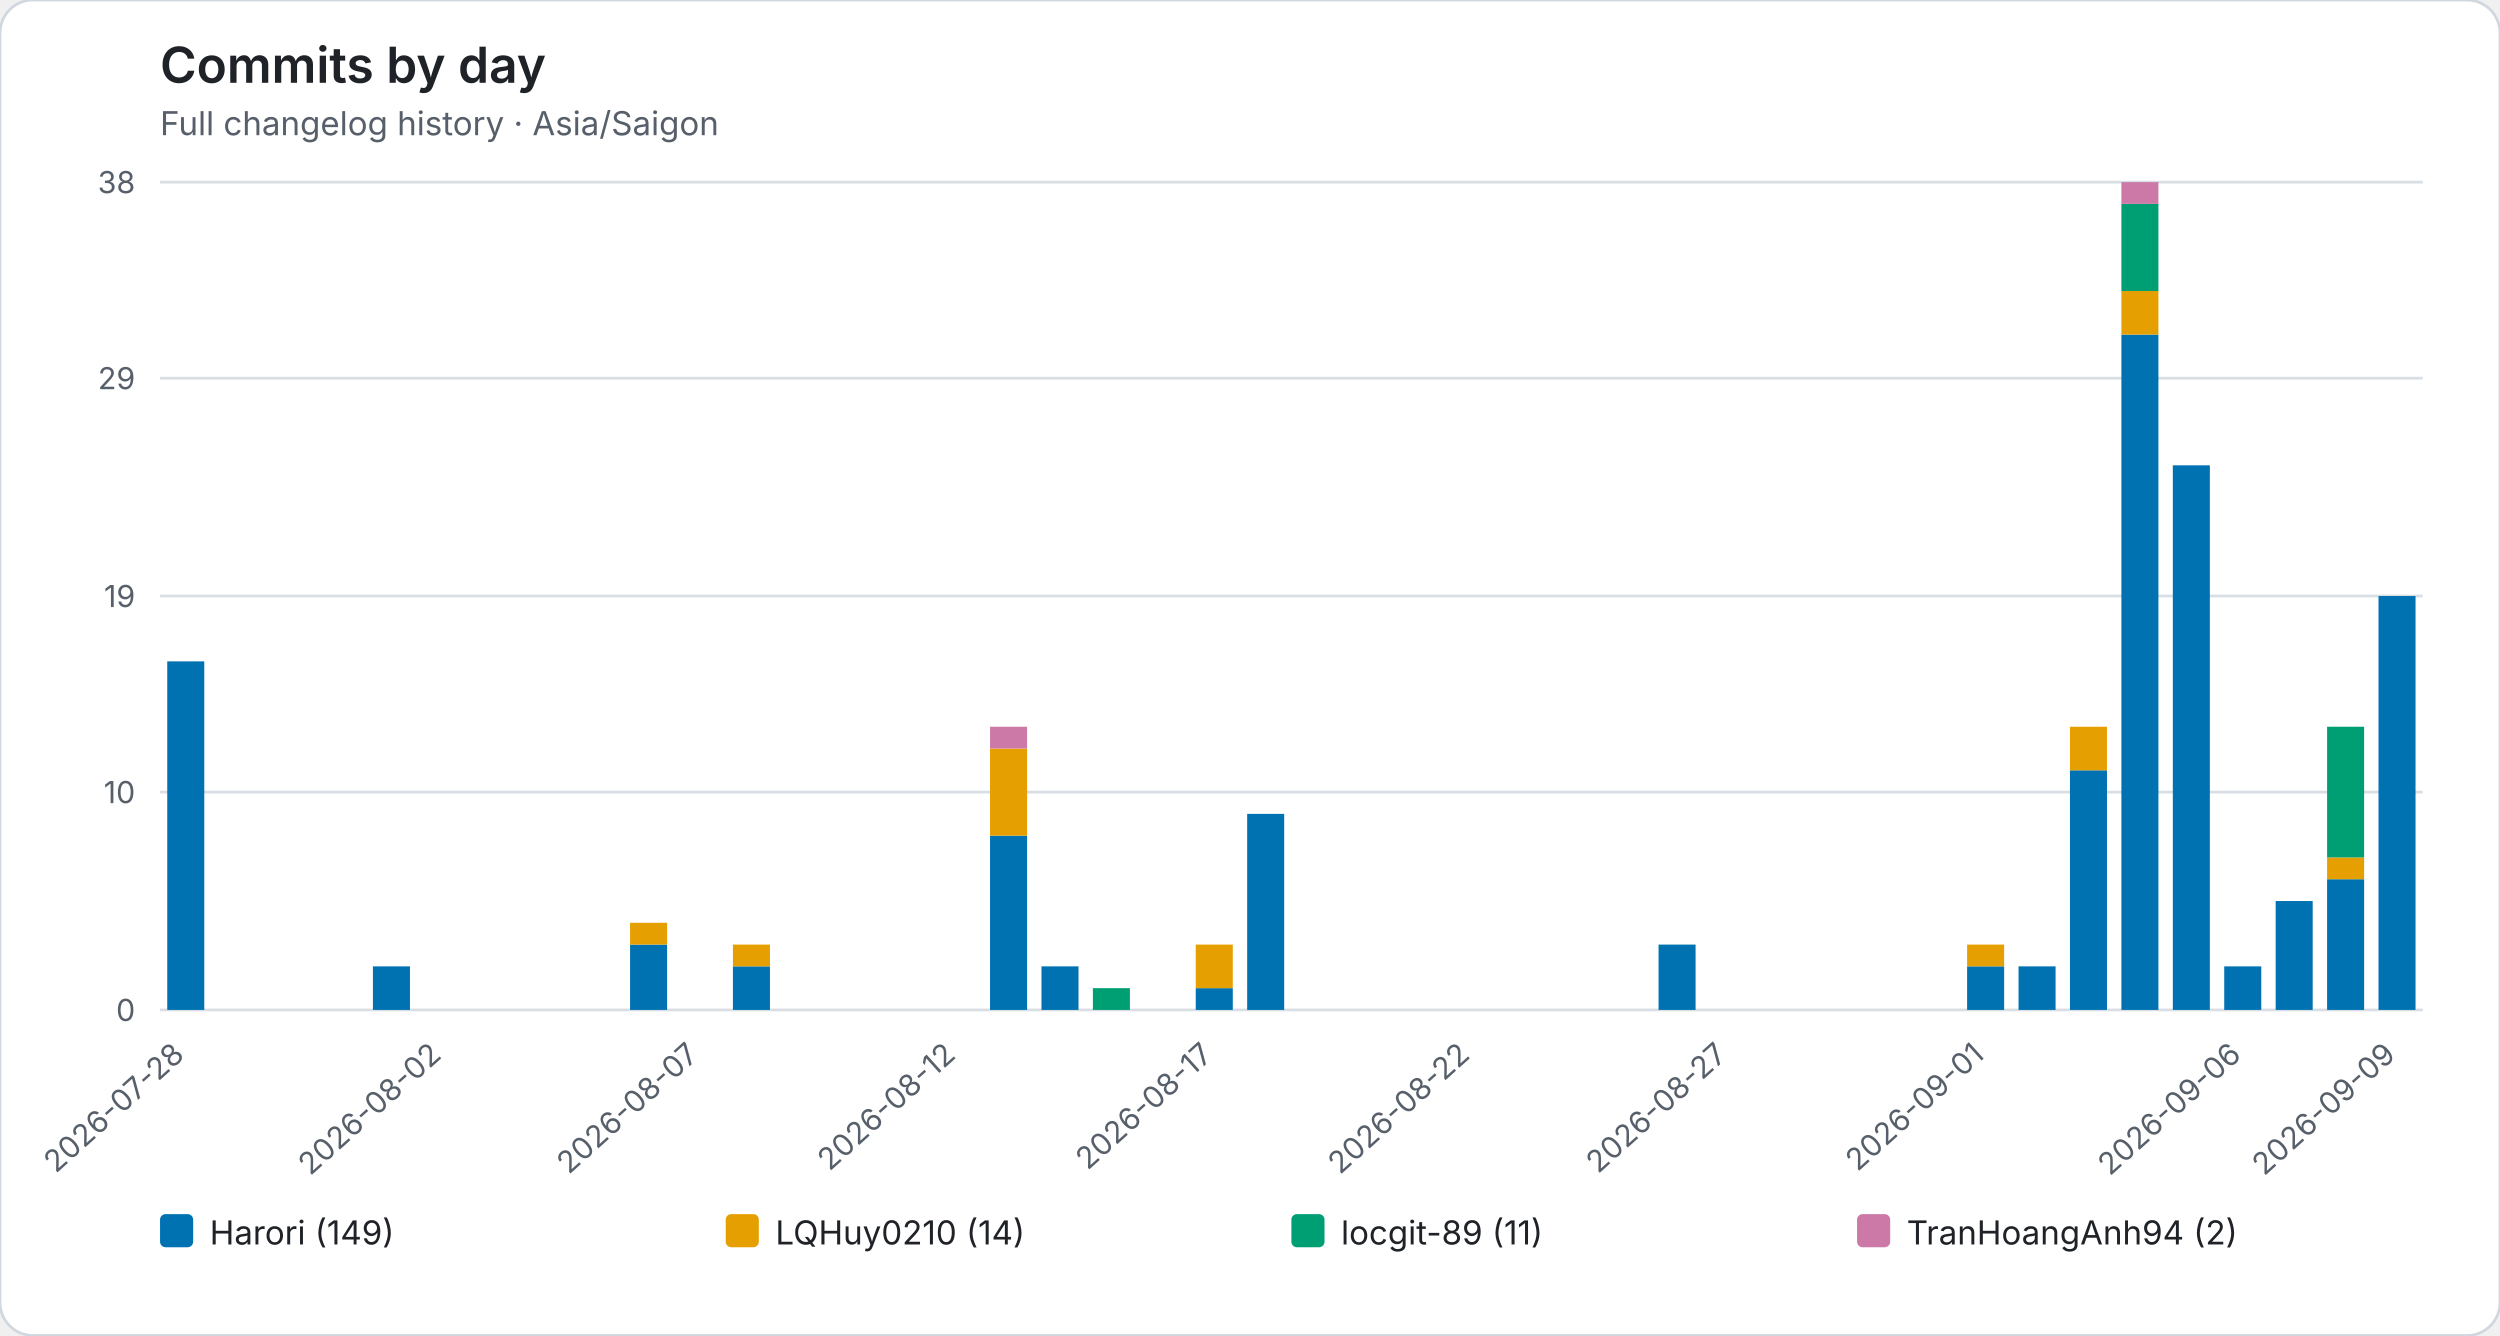
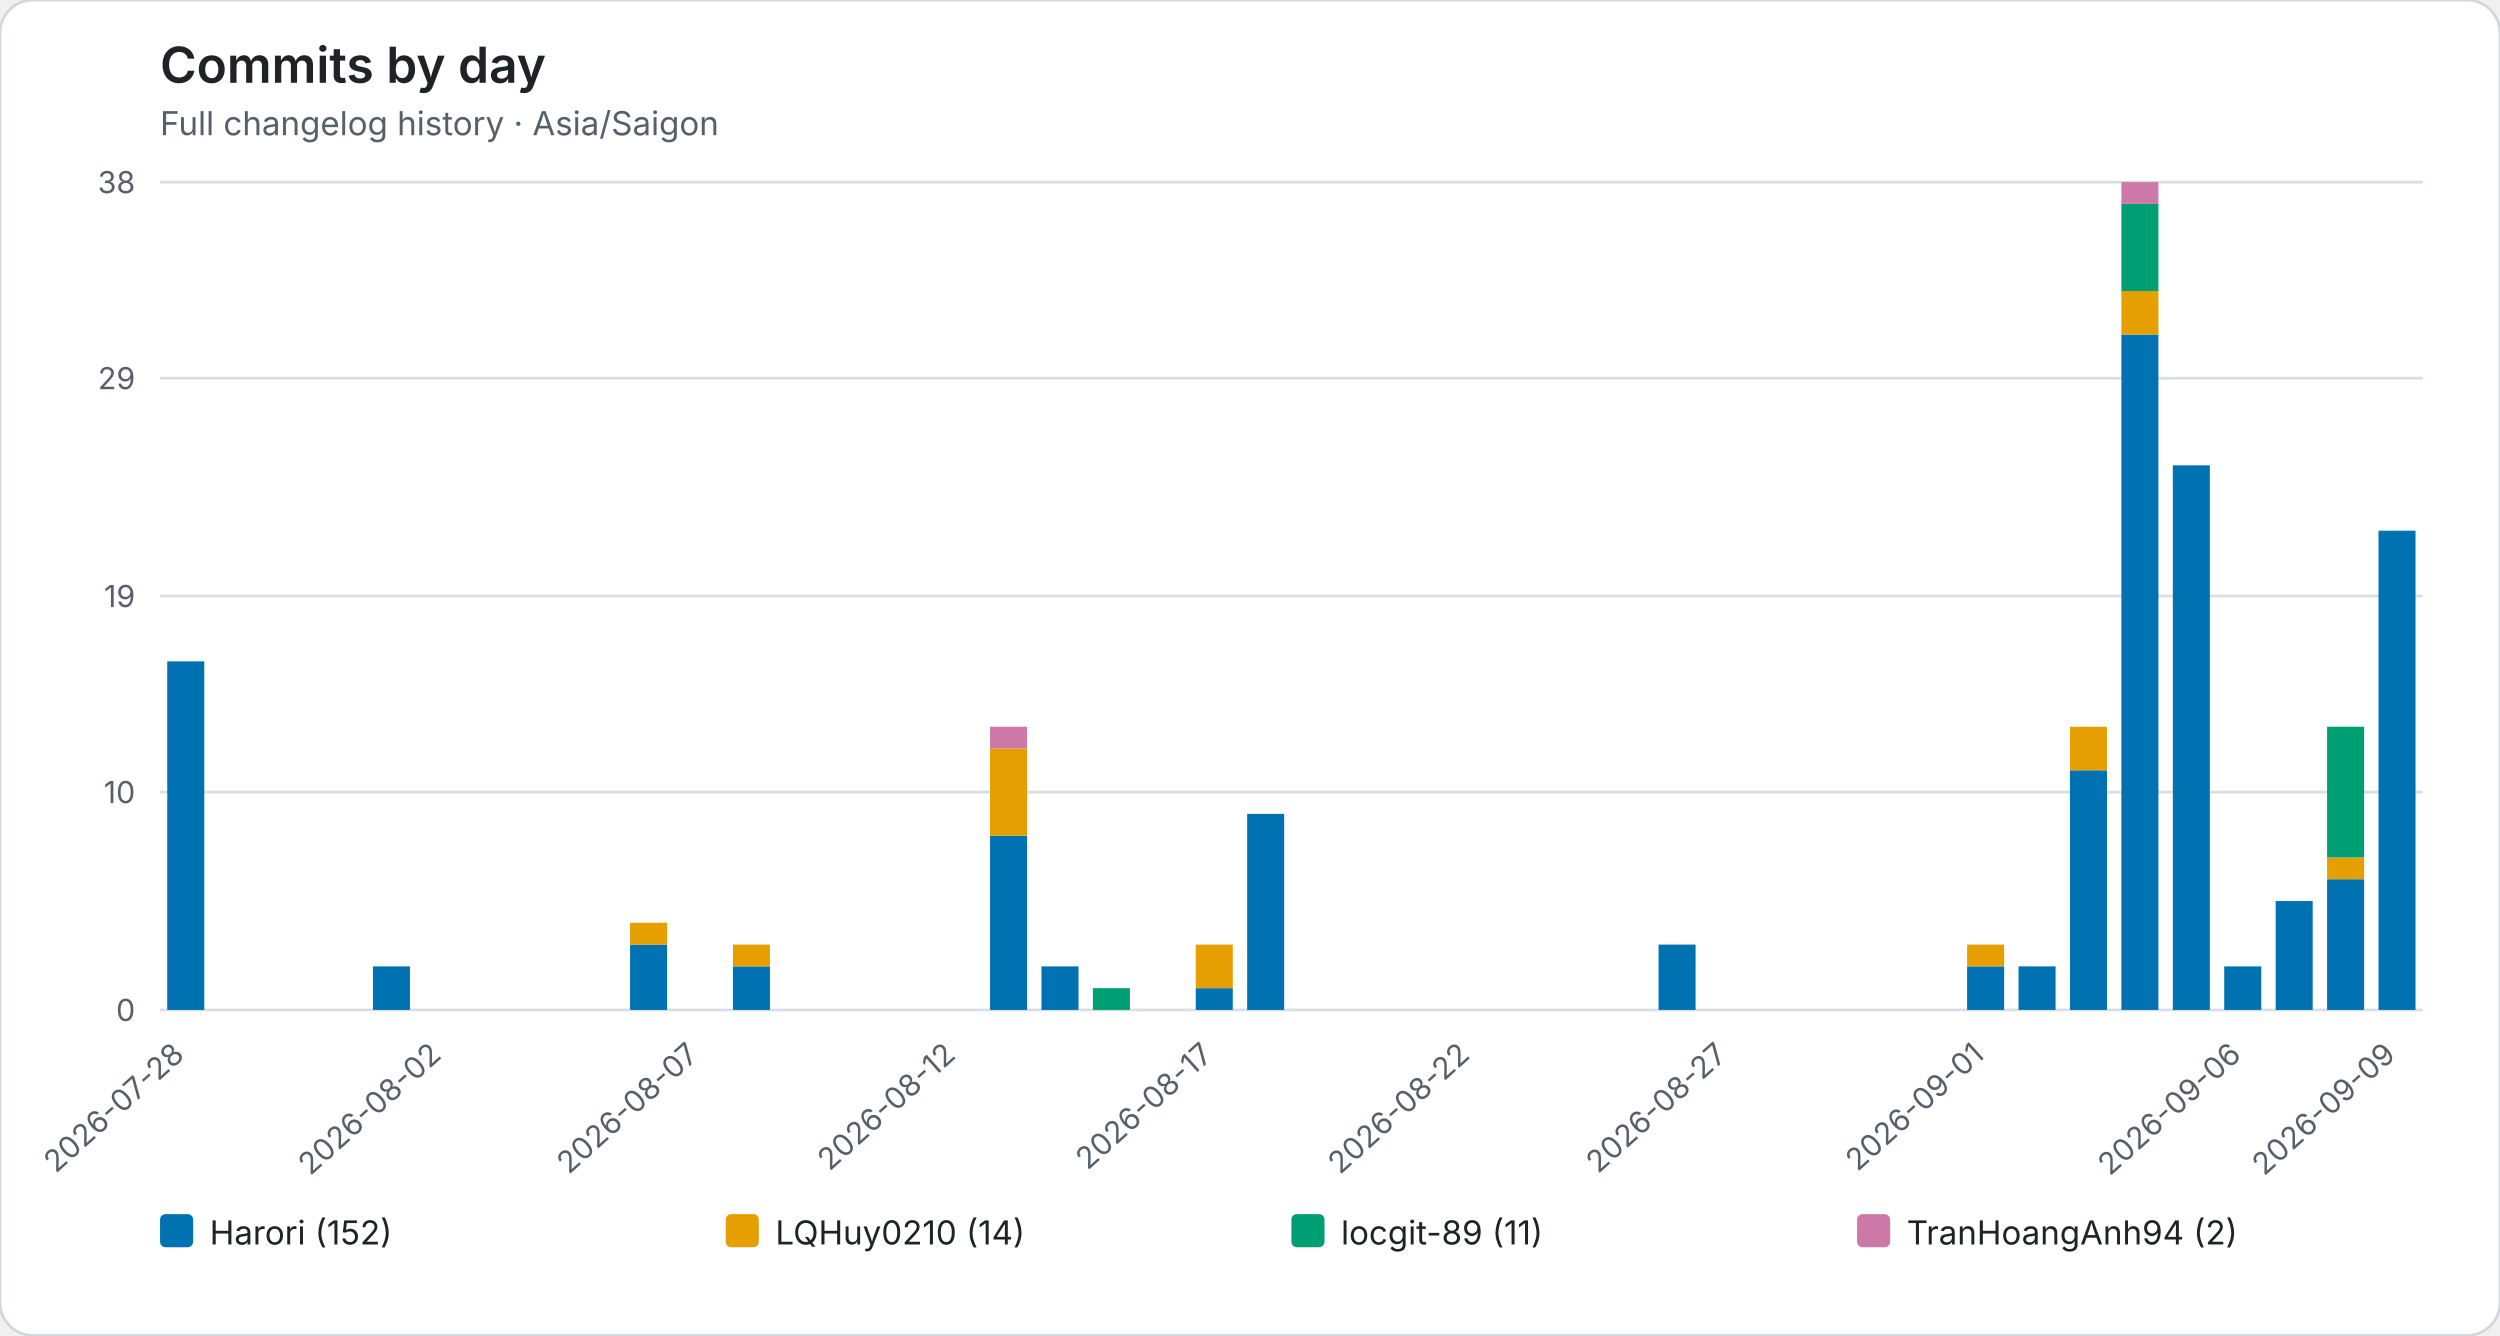
<svg xmlns="http://www.w3.org/2000/svg" role="img" viewBox="0 0 906 484">
  <rect width="906" height="484" rx="12" fill="#ffffff" stroke="#d0d7de" />
  <style>text{font-family:system-ui,-apple-system,BlinkMacSystemFont,"Segoe UI",sans-serif}.axis{fill:#57606a;font-size:11px}.heading{fill:#1f2328;font-size:18px;font-weight:600}.subheading{fill:#57606a;font-size:12px}.grid{stroke:#d8dee4;stroke-width:1}.legend{fill:#1f2328;font-size:12px}</style>
  <text class="heading" x="58" y="30">Commits by day</text>
  <text class="subheading" x="58" y="49">Full changelog history · Asia/Saigon</text>
  <line class="grid" x1="58" y1="366.00" x2="878" y2="366.00" />
  <text class="axis" x="49" y="370.00" text-anchor="end">0</text>
  <line class="grid" x1="58" y1="287.05" x2="878" y2="287.05" />
  <text class="axis" x="49" y="291.05" text-anchor="end">10</text>
  <line class="grid" x1="58" y1="216.00" x2="878" y2="216.00" />
  <text class="axis" x="49" y="220.00" text-anchor="end">19</text>
  <line class="grid" x1="58" y1="137.05" x2="878" y2="137.05" />
  <text class="axis" x="49" y="141.05" text-anchor="end">29</text>
  <line class="grid" x1="58" y1="66.00" x2="878" y2="66.00" />
  <text class="axis" x="49" y="70.00" text-anchor="end">38</text>
  <g data-date="2026-07-28">
    <rect x="60.61" y="239.68" width="13.42" height="126.32" fill="#0072B2" />
  </g>
  <text class="axis" x="67.32" y="383" text-anchor="end" transform="rotate(-42 67.32 383)">2026-07-28</text>
  <g data-date="2026-07-29">
  </g>
  <g data-date="2026-07-30">
  </g>
  <g data-date="2026-07-31">
  </g>
  <g data-date="2026-08-01">
    <rect x="135.15" y="350.21" width="13.42" height="15.79" fill="#0072B2" />
  </g>
  <g data-date="2026-08-02">
  </g>
  <text class="axis" x="160.50" y="383" text-anchor="end" transform="rotate(-42 160.50 383)">2026-08-02</text>
  <g data-date="2026-08-03">
  </g>
  <g data-date="2026-08-04">
  </g>
  <g data-date="2026-08-05">
  </g>
  <g data-date="2026-08-06">
    <rect x="228.34" y="342.32" width="13.42" height="23.68" fill="#0072B2" />
    <rect x="228.34" y="334.42" width="13.42" height="7.89" fill="#E69F00" />
  </g>
  <g data-date="2026-08-07">
  </g>
  <text class="axis" x="253.68" y="383" text-anchor="end" transform="rotate(-42 253.68 383)">2026-08-07</text>
  <g data-date="2026-08-08">
    <rect x="265.61" y="350.21" width="13.42" height="15.79" fill="#0072B2" />
    <rect x="265.61" y="342.32" width="13.42" height="7.89" fill="#E69F00" />
  </g>
  <g data-date="2026-08-09">
  </g>
  <g data-date="2026-08-10">
  </g>
  <g data-date="2026-08-11">
  </g>
  <g data-date="2026-08-12">
  </g>
  <text class="axis" x="346.86" y="383" text-anchor="end" transform="rotate(-42 346.86 383)">2026-08-12</text>
  <g data-date="2026-08-13">
    <rect x="358.79" y="302.84" width="13.42" height="63.16" fill="#0072B2" />
    <rect x="358.79" y="271.26" width="13.42" height="31.58" fill="#E69F00" />
    <rect x="358.79" y="263.37" width="13.42" height="7.89" fill="#CC79A7" />
  </g>
  <g data-date="2026-08-14">
    <rect x="377.43" y="350.21" width="13.42" height="15.79" fill="#0072B2" />
  </g>
  <g data-date="2026-08-15">
    <rect x="396.06" y="358.11" width="13.42" height="7.89" fill="#009E73" />
  </g>
  <g data-date="2026-08-16">
  </g>
  <g data-date="2026-08-17">
    <rect x="433.34" y="358.11" width="13.42" height="7.89" fill="#0072B2" />
    <rect x="433.34" y="342.32" width="13.42" height="15.79" fill="#E69F00" />
  </g>
  <text class="axis" x="440.05" y="383" text-anchor="end" transform="rotate(-42 440.05 383)">2026-08-17</text>
  <g data-date="2026-08-18">
    <rect x="451.97" y="294.95" width="13.42" height="71.05" fill="#0072B2" />
  </g>
  <g data-date="2026-08-19">
  </g>
  <g data-date="2026-08-20">
  </g>
  <g data-date="2026-08-21">
  </g>
  <g data-date="2026-08-22">
  </g>
  <text class="axis" x="533.23" y="383" text-anchor="end" transform="rotate(-42 533.23 383)">2026-08-22</text>
  <g data-date="2026-08-23">
  </g>
  <g data-date="2026-08-24">
  </g>
  <g data-date="2026-08-25">
  </g>
  <g data-date="2026-08-26">
    <rect x="601.06" y="342.32" width="13.42" height="23.68" fill="#0072B2" />
  </g>
  <g data-date="2026-08-27">
  </g>
  <text class="axis" x="626.41" y="383" text-anchor="end" transform="rotate(-42 626.41 383)">2026-08-27</text>
  <g data-date="2026-08-28">
  </g>
  <g data-date="2026-08-29">
  </g>
  <g data-date="2026-08-30">
  </g>
  <g data-date="2026-08-31">
  </g>
  <g data-date="2026-09-01">
    <rect x="712.88" y="350.21" width="13.42" height="15.79" fill="#0072B2" />
    <rect x="712.88" y="342.32" width="13.42" height="7.89" fill="#E69F00" />
  </g>
  <text class="axis" x="719.59" y="383" text-anchor="end" transform="rotate(-42 719.59 383)">2026-09-01</text>
  <g data-date="2026-09-02">
    <rect x="731.52" y="350.21" width="13.42" height="15.79" fill="#0072B2" />
  </g>
  <g data-date="2026-09-03">
    <rect x="750.15" y="279.16" width="13.42" height="86.84" fill="#0072B2" />
    <rect x="750.15" y="263.37" width="13.42" height="15.79" fill="#E69F00" />
  </g>
  <g data-date="2026-09-04">
    <rect x="768.79" y="121.26" width="13.42" height="244.74" fill="#0072B2" />
    <rect x="768.79" y="105.47" width="13.42" height="15.79" fill="#E69F00" />
    <rect x="768.79" y="73.89" width="13.42" height="31.58" fill="#009E73" />
    <rect x="768.79" y="66.00" width="13.42" height="7.89" fill="#CC79A7" />
  </g>
  <g data-date="2026-09-05">
    <rect x="787.43" y="168.63" width="13.42" height="197.37" fill="#0072B2" />
  </g>
  <g data-date="2026-09-06">
    <rect x="806.06" y="350.21" width="13.42" height="15.79" fill="#0072B2" />
  </g>
  <text class="axis" x="812.77" y="383" text-anchor="end" transform="rotate(-42 812.77 383)">2026-09-06</text>
  <g data-date="2026-09-07">
    <rect x="824.70" y="326.53" width="13.42" height="39.47" fill="#0072B2" />
  </g>
  <g data-date="2026-09-08">
    <rect x="843.34" y="318.63" width="13.42" height="47.37" fill="#0072B2" />
    <rect x="843.34" y="310.74" width="13.42" height="7.89" fill="#E69F00" />
    <rect x="843.34" y="263.37" width="13.42" height="47.37" fill="#009E73" />
  </g>
  <g data-date="2026-09-09">
-     <rect x="861.97" y="216.00" width="13.42" height="150.00" fill="#0072B2" />
+     <rect x="861.97" y="192.32" width="13.42" height="173.68" fill="#0072B2" />
  </g>
  <text class="axis" x="868.68" y="383" text-anchor="end" transform="rotate(-42 868.68 383)">2026-09-09</text>
  <rect x="58.00" y="440" width="12" height="12" rx="2" fill="#0072B2" />
-   <text class="legend" x="76.00" y="451">Harori (149)</text>
+   <text class="legend" x="76.00" y="451">Harori (152)</text>
  <rect x="263.00" y="440" width="12" height="12" rx="2" fill="#E69F00" />
  <text class="legend" x="281.00" y="451">LQHuy0210 (14)</text>
  <rect x="468.00" y="440" width="12" height="12" rx="2" fill="#009E73" />
  <text class="legend" x="486.00" y="451">locgit-89 (11)</text>
  <rect x="673.00" y="440" width="12" height="12" rx="2" fill="#CC79A7" />
  <text class="legend" x="691.00" y="451">TranHoangAnh94 (2)</text>
</svg>
